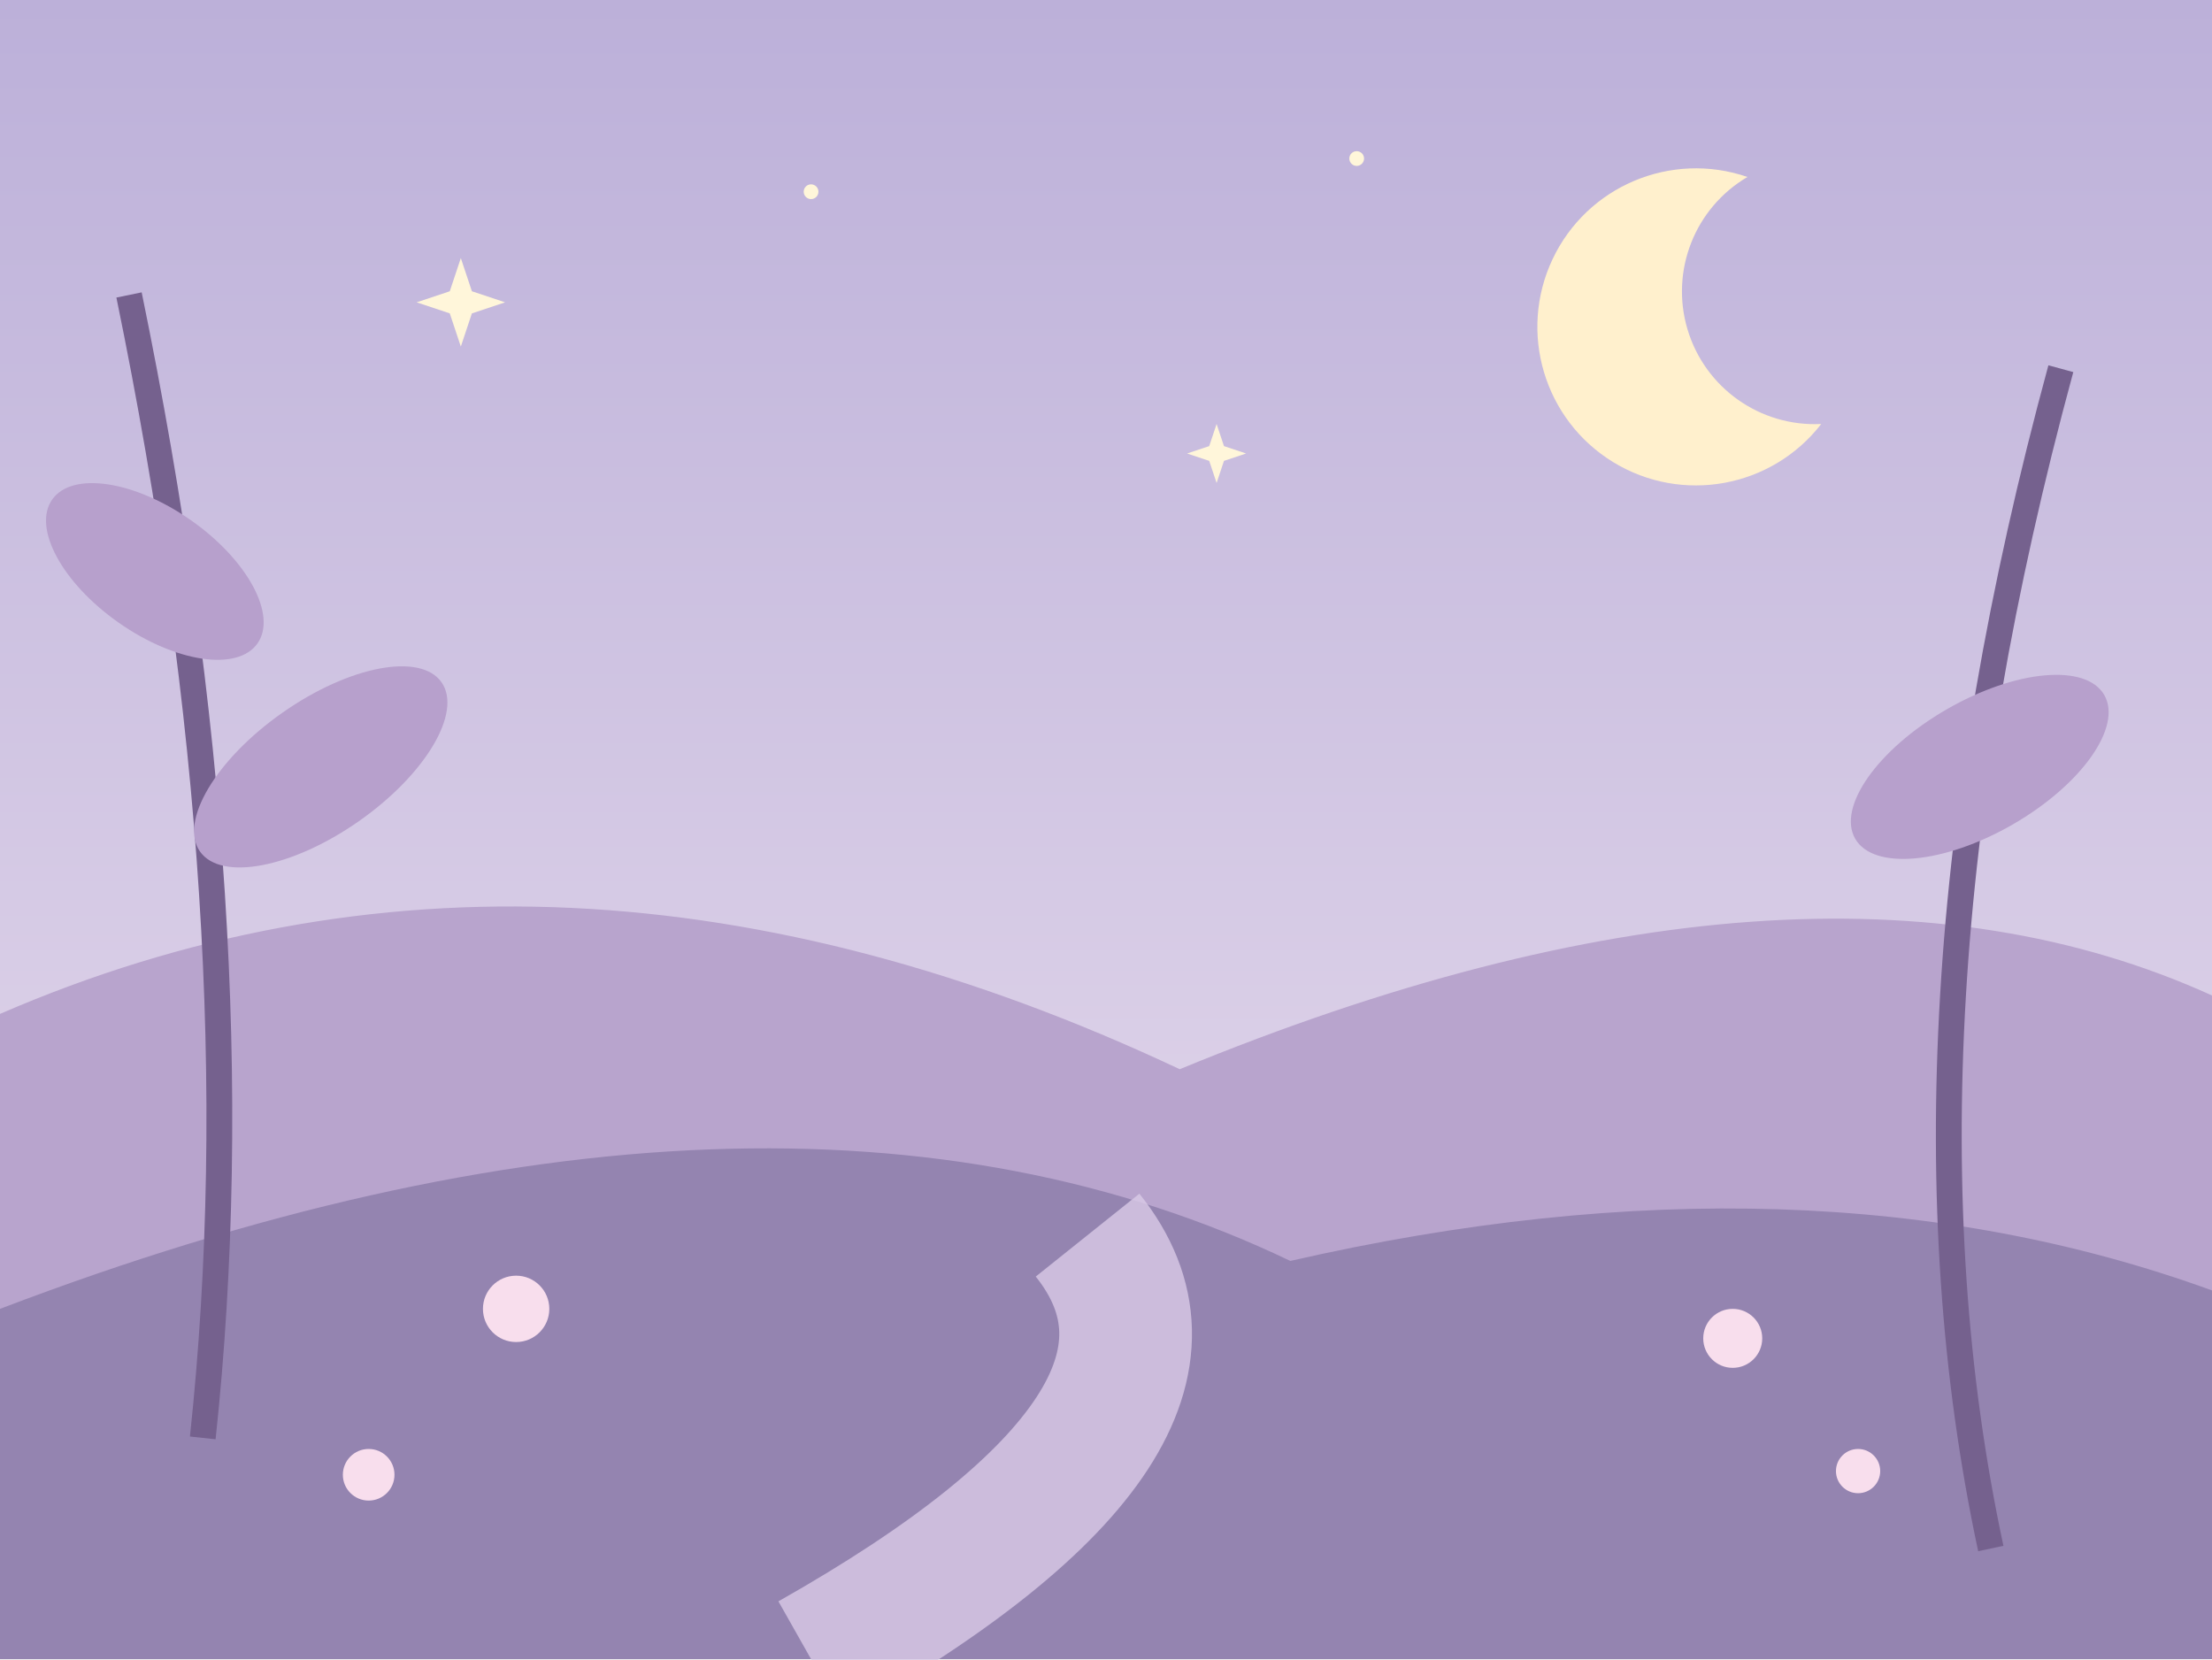
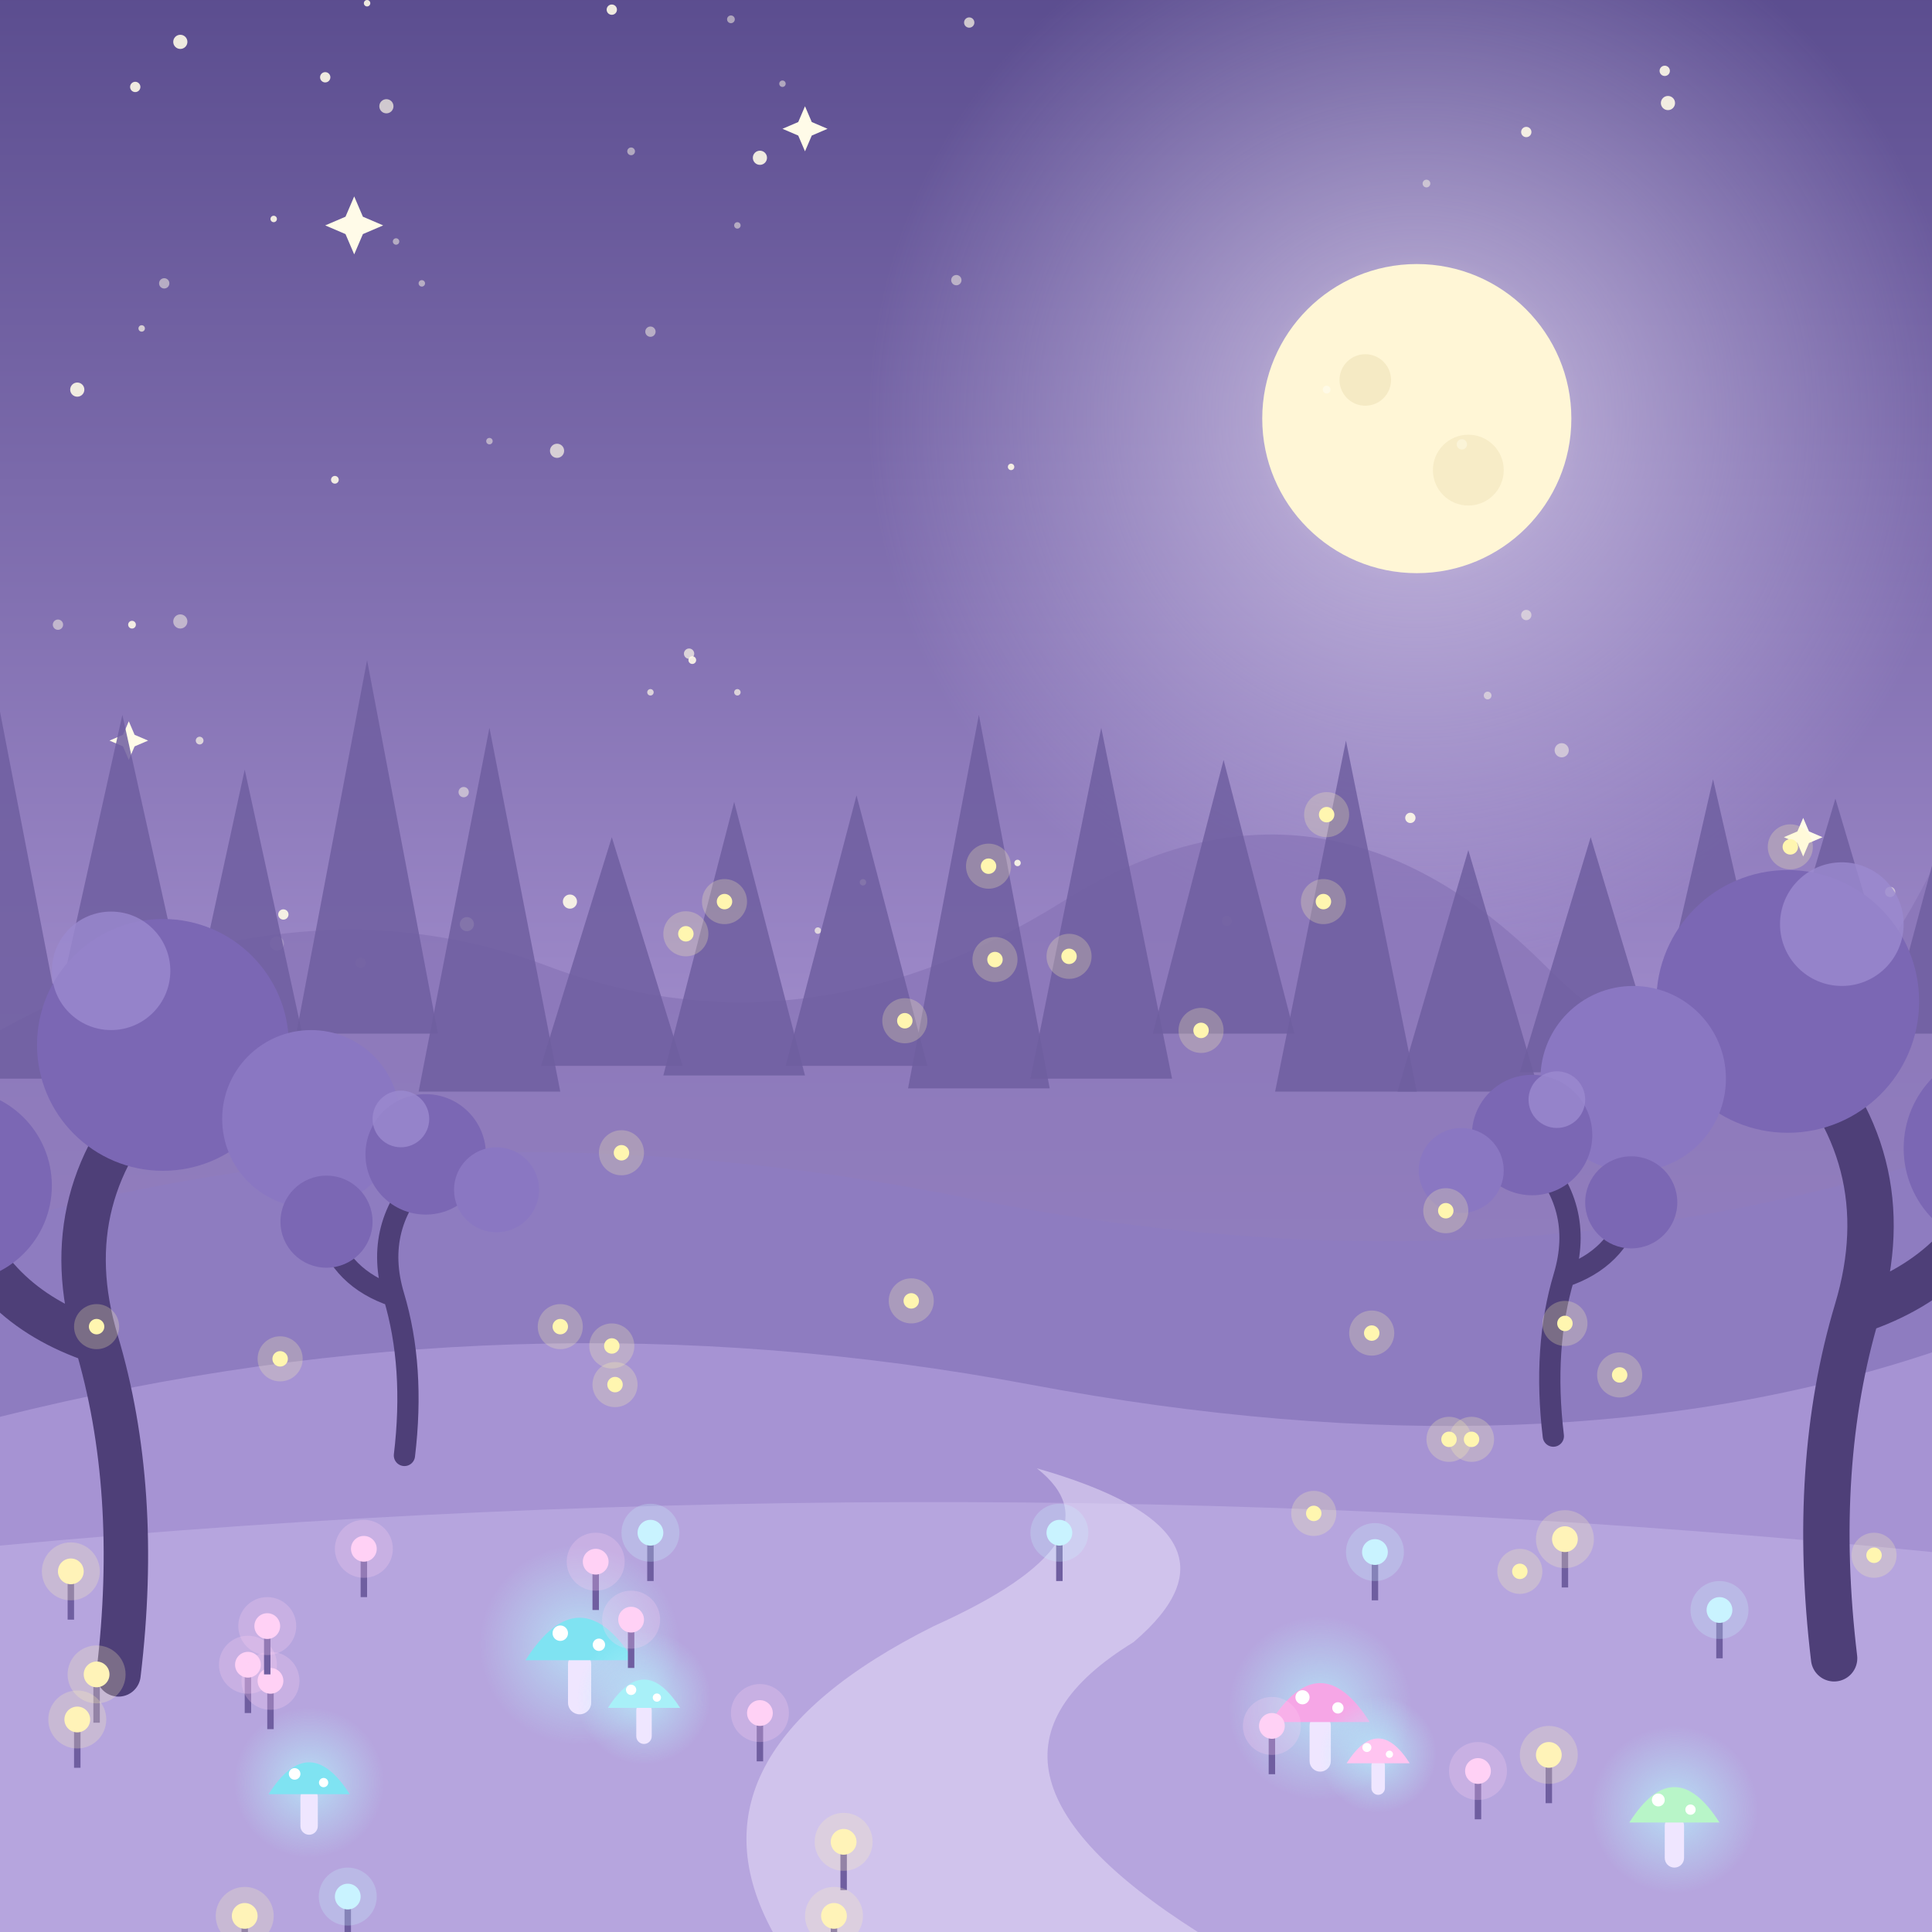
- <svg xmlns="http://www.w3.org/2000/svg" viewBox="0 0 600 450">
+ <svg xmlns="http://www.w3.org/2000/svg" viewBox="0 0 600 600" preserveAspectRatio="xMidYMid slice">
  <defs>
    <linearGradient id="sky" x2="0" y2="1">
-       <stop stop-color="#bcb0d9" />
-       <stop offset="1" stop-color="#ebe0ef" />
+       <stop stop-color="#5b4d8f" />
+       <stop offset=".5" stop-color="#9a86c6" />
+       <stop offset="1" stop-color="#d9cdef" />
    </linearGradient>
+     <radialGradient id="moon">
+       <stop stop-color="#fff9dc" stop-opacity=".9" />
+       <stop offset=".3" stop-color="#f3e9ff" stop-opacity=".45" />
+       <stop offset="1" stop-color="#e8dcff" stop-opacity="0" />
+     </radialGradient>
+     <radialGradient id="glow">
+       <stop stop-color="#b8f5ff" />
+       <stop offset="1" stop-color="#b8f5ff" stop-opacity="0" />
+     </radialGradient>
+     <radialGradient id="glowp">
+       <stop stop-color="#ffd1f5" />
+       <stop offset="1" stop-color="#ffd1f5" stop-opacity="0" />
+     </radialGradient>
  </defs>
-   <rect width="600" height="450" fill="url(#sky)" />
-   <path d="M474 48a43 43 0 1 0 20 67a36 36 0 0 1-20-67" fill="#fff0cd" />
-   <g fill="#fff6da">
-     <path d="M125 70l3 9 9 3-9 3-3 9-3-9-9-3 9-3ZM330 115l2 6 6 2-6 2-2 6-2-6-6-2 6-2Z" />
-     <circle cx="220" cy="52" r="2" />
-     <circle cx="368" cy="43" r="2" />
-   </g>
-   <path d="M0 275Q150 210 320 290Q490 220 600 270V450H0Z" fill="#b8a4cd" />
-   <path d="M0 355Q210 275 350 342Q490 310 600 350V450H0Z" fill="#9484b0" />
-   <g fill="none" stroke="#75618e" stroke-width="7">
-     <path d="M55 390Q70 250 35 80M540 420Q510 280 559 100" />
-   </g>
-   <g fill="#b7a0cc">
-     <ellipse cx="42" cy="155" rx="34" ry="17" transform="rotate(35 42 155)" />
-     <ellipse cx="87" cy="208" rx="40" ry="18" transform="rotate(-35 87 208)" />
-     <ellipse cx="537" cy="208" rx="39" ry="18" transform="rotate(-30 537 208)" />
-   </g>
-   <g fill="#f8deed">
-     <circle cx="140" cy="355" r="9" />
-     <circle cx="470" cy="363" r="8" />
-     <circle cx="100" cy="400" r="7" />
-     <circle cx="504" cy="399" r="6" />
-   </g>
-   <path d="M220 450Q335 385 295 335" fill="none" stroke="#d9cbe7" stroke-width="36" opacity=".8" />
+   <path fill="url(#sky)" d="M0 0h600v600H0z" />
+   <circle cx="440" cy="130" r="170" fill="url(#moon)" />
+   <circle cx="440" cy="130" r="48" fill="#fff6d6" />
+   <circle cx="424" cy="118" r="8" fill="#efe2b8" opacity=".6" />
+   <circle cx="456" cy="146" r="11" fill="#efe2b8" opacity=".5" />
+   <circle cx="474" cy="191" r="1.6" fill="#fffbe8" opacity="0.5" />
+   <circle cx="190" cy="3" r="1.6" fill="#fffbe8" opacity="0.9" />
+   <circle cx="474" cy="41" r="1.6" fill="#fffbe8" opacity="0.9" />
+   <circle cx="41" cy="194" r="1.2" fill="#fffbe8" opacity="0.9" />
+   <circle cx="462" cy="216" r="1.2" fill="#fffbe8" opacity="0.5" />
+   <circle cx="243" cy="26" r="1" fill="#fffbe8" opacity="0.5" />
+   <circle cx="518" cy="32" r="2.2" fill="#fffbe8" opacity="0.9" />
+   <circle cx="104" cy="149" r="1.2" fill="#fffbe8" opacity="0.9" />
+   <circle cx="229" cy="215" r="1" fill="#fffbe8" opacity="0.7" />
+   <circle cx="214" cy="203" r="1.6" fill="#fffbe8" opacity="0.7" />
+   <circle cx="44" cy="102" r="1" fill="#fffbe8" opacity="0.7" />
+   <circle cx="56" cy="193" r="2.2" fill="#fffbe8" opacity="0.5" />
+   <circle cx="24" cy="121" r="2.2" fill="#fffbe8" opacity="0.9" />
+   <circle cx="114" cy="1" r="1" fill="#fffbe8" opacity="0.9" />
+   <circle cx="202" cy="103" r="1.6" fill="#fffbe8" opacity="0.5" />
+   <circle cx="85" cy="68" r="1" fill="#fffbe8" opacity="0.9" />
+   <circle cx="86" cy="293" r="2.2" fill="#fffbe8" opacity="0.9" />
+   <circle cx="202" cy="215" r="1" fill="#fffbe8" opacity="0.7" />
+   <circle cx="196" cy="47" r="1.2" fill="#fffbe8" opacity="0.5" />
+   <circle cx="42" cy="27" r="1.6" fill="#fffbe8" opacity="0.9" />
+   <circle cx="152" cy="137" r="1" fill="#fffbe8" opacity="0.5" />
+   <circle cx="412" cy="121" r="1.2" fill="#fffbe8" opacity="0.9" />
+   <circle cx="517" cy="22" r="1.6" fill="#fffbe8" opacity="0.9" />
+   <circle cx="534" cy="289" r="1" fill="#fffbe8" opacity="0.7" />
+   <circle cx="112" cy="299" r="1.6" fill="#fffbe8" opacity="0.7" />
+   <circle cx="215" cy="205" r="1.2" fill="#fffbe8" opacity="0.9" />
+   <circle cx="18" cy="194" r="1.6" fill="#fffbe8" opacity="0.5" />
+   <circle cx="443" cy="57" r="1.2" fill="#fffbe8" opacity="0.5" />
+   <circle cx="454" cy="138" r="1.6" fill="#fffbe8" opacity="0.5" />
+   <circle cx="314" cy="145" r="1" fill="#fffbe8" opacity="0.9" />
+   <circle cx="56" cy="13" r="2.2" fill="#fffbe8" opacity="0.9" />
+   <circle cx="438" cy="254" r="1.6" fill="#fffbe8" opacity="0.9" />
+   <circle cx="254" cy="289" r="1" fill="#fffbe8" opacity="0.7" />
+   <circle cx="236" cy="49" r="2.2" fill="#fffbe8" opacity="0.9" />
+   <circle cx="381" cy="286" r="1.6" fill="#fffbe8" opacity="0.5" />
+   <circle cx="297" cy="87" r="1.6" fill="#fffbe8" opacity="0.5" />
+   <circle cx="51" cy="88" r="1.6" fill="#fffbe8" opacity="0.5" />
+   <circle cx="123" cy="75" r="1" fill="#fffbe8" opacity="0.5" />
+   <circle cx="62" cy="230" r="1.2" fill="#fffbe8" opacity="0.7" />
+   <circle cx="301" cy="7" r="1.6" fill="#fffbe8" opacity="0.7" />
+   <circle cx="144" cy="246" r="1.6" fill="#fffbe8" opacity="0.5" />
+   <circle cx="88" cy="284" r="1.6" fill="#fffbe8" opacity="0.9" />
+   <circle cx="120" cy="33" r="2.2" fill="#fffbe8" opacity="0.7" />
+   <circle cx="145" cy="287" r="2.2" fill="#fffbe8" opacity="0.9" />
+   <circle cx="173" cy="140" r="2.2" fill="#fffbe8" opacity="0.7" />
+   <circle cx="101" cy="24" r="1.6" fill="#fffbe8" opacity="0.9" />
+   <circle cx="131" cy="88" r="1" fill="#fffbe8" opacity="0.5" />
+   <circle cx="227" cy="6" r="1.2" fill="#fffbe8" opacity="0.5" />
+   <circle cx="485" cy="233" r="2.2" fill="#fffbe8" opacity="0.5" />
+   <circle cx="177" cy="280" r="2.2" fill="#fffbe8" opacity="0.9" />
+   <circle cx="268" cy="274" r="1" fill="#fffbe8" opacity="0.9" />
+   <circle cx="29" cy="297" r="2.2" fill="#fffbe8" opacity="0.9" />
+   <circle cx="316" cy="268" r="1" fill="#fffbe8" opacity="0.9" />
+   <circle cx="587" cy="277" r="1.6" fill="#fffbe8" opacity="0.5" />
+   <circle cx="229" cy="70" r="1" fill="#fffbe8" opacity="0.5" />
+   <path d="M110 61L112.7 67.3L119 70L112.7 72.7L110 79L107.3 72.7L101 70L107.3 67.3Z" fill="#fffbe8" />
+   <path d="M250 33L252.1 37.9L257 40L252.1 42.1L250 47L247.9 42.1L243 40L247.9 37.9Z" fill="#fffbe8" />
+   <path d="M560 254L561.8 258.2L566 260L561.8 261.8L560 266L558.2 261.8L554 260L558.2 258.2Z" fill="#fffbe8" />
+   <path d="M40 224L41.8 228.2L46 230L41.8 231.8L40 236L38.2 231.8L34 230L38.2 228.2Z" fill="#fffbe8" />
+   <path d="M0 320Q90 270 170 300T330 280T480 300T600 270V600H0Z" fill="#8a76b8" opacity=".8" />
+   <path d="M0 221L-22 335H22Z" fill="#6f5ea0" opacity=".85" />
+   <path d="M38 222L16 321H60Z" fill="#6f5ea0" opacity=".85" />
+   <path d="M76 239L54 340H98Z" fill="#6f5ea0" opacity=".85" />
+   <path d="M114 205L92 321H136Z" fill="#6f5ea0" opacity=".85" />
+   <path d="M152 226L130 339H174Z" fill="#6f5ea0" opacity=".85" />
+   <path d="M190 260L168 331H212Z" fill="#6f5ea0" opacity=".85" />
+   <path d="M228 249L206 334H250Z" fill="#6f5ea0" opacity=".85" />
+   <path d="M266 247L244 331H288Z" fill="#6f5ea0" opacity=".85" />
+   <path d="M304 222L282 338H326Z" fill="#6f5ea0" opacity=".85" />
+   <path d="M342 226L320 335H364Z" fill="#6f5ea0" opacity=".85" />
+   <path d="M380 236L358 321H402Z" fill="#6f5ea0" opacity=".85" />
+   <path d="M418 230L396 339H440Z" fill="#6f5ea0" opacity=".85" />
+   <path d="M456 264L434 339H478Z" fill="#6f5ea0" opacity=".85" />
+   <path d="M494 260L472 333H516Z" fill="#6f5ea0" opacity=".85" />
+   <path d="M532 242L510 338H554Z" fill="#6f5ea0" opacity=".85" />
+   <path d="M570 248L548 322H592Z" fill="#6f5ea0" opacity=".85" />
+   <path d="M608 239L586 321H630Z" fill="#6f5ea0" opacity=".85" />
+   <path d="M0 380Q140 340 300 372T600 360V600H0Z" fill="#8e7cc0" />
+   <path d="M0 440Q160 400 320 430T600 420V600H0Z" fill="#a693d3" />
+   <path d="M0 480Q300 452 600 482V600H0Z" fill="#b6a5de" />
+   <path d="M240 600Q210 545 290 505Q350 478 322 456Q392 476 352 510Q290 548 372 600Z" fill="#e6dcf7" opacity=".55" />
+   <g transform="translate(46 520) scale(1.15 1.15)">
+     <path d="M-8 0Q-2-50-14-90Q-26-130 4-160M4-160Q30-180 44-150M-14-90Q-44-100-52-128" fill="none" stroke="#4e3f78" stroke-width="12" stroke-linecap="round" />
+     <circle cx="4" cy="-170" r="34" fill="#7b67b4" />
+     <circle cx="44" cy="-150" r="24" fill="#8a77c2" />
+     <circle cx="-52" cy="-132" r="26" fill="#7b67b4" />
+     <circle cx="-10" cy="-190" r="16" fill="#9b89cf" opacity=".8" />
+   </g>
+   <g transform="translate(560 515) scale(-1.2 1.2)">
+     <path d="M-8 0Q-2-50-14-90Q-26-130 4-160M4-160Q30-180 44-150M-14-90Q-44-100-52-128" fill="none" stroke="#4e3f78" stroke-width="12" stroke-linecap="round" />
+     <circle cx="4" cy="-170" r="34" fill="#7b67b4" />
+     <circle cx="44" cy="-150" r="24" fill="#8a77c2" />
+     <circle cx="-52" cy="-132" r="26" fill="#7b67b4" />
+     <circle cx="-10" cy="-190" r="16" fill="#9b89cf" opacity=".8" />
+   </g>
+   <g transform="translate(130 452) scale(0.55 0.55)">
+     <path d="M-8 0Q-2-50-14-90Q-26-130 4-160M4-160Q30-180 44-150M-14-90Q-44-100-52-128" fill="none" stroke="#4e3f78" stroke-width="12" stroke-linecap="round" />
+     <circle cx="4" cy="-170" r="34" fill="#7b67b4" />
+     <circle cx="44" cy="-150" r="24" fill="#8a77c2" />
+     <circle cx="-52" cy="-132" r="26" fill="#7b67b4" />
+     <circle cx="-10" cy="-190" r="16" fill="#9b89cf" opacity=".8" />
+   </g>
+   <g transform="translate(478 446) scale(-0.55 0.55)">
+     <path d="M-8 0Q-2-50-14-90Q-26-130 4-160M4-160Q30-180 44-150M-14-90Q-44-100-52-128" fill="none" stroke="#4e3f78" stroke-width="12" stroke-linecap="round" />
+     <circle cx="4" cy="-170" r="34" fill="#7b67b4" />
+     <circle cx="44" cy="-150" r="24" fill="#8a77c2" />
+     <circle cx="-52" cy="-132" r="26" fill="#7b67b4" />
+     <circle cx="-10" cy="-190" r="16" fill="#9b89cf" opacity=".8" />
+   </g>
+   <g transform="translate(180 530) scale(1.2)">
+     <circle cx="0" cy="-16" r="26" fill="url(#glow)" opacity=".7" />
+     <rect x="-3" y="-14" width="6" height="16" rx="3" fill="#efe6ff" />
+     <path d="M-14-12Q0-34 14-12Z" fill="#7fe3f2" />
+     <circle cx="-5" cy="-19" r="2" fill="#fff" />
+     <circle cx="5" cy="-16" r="1.6" fill="#fff" />
+   </g>
+   <g transform="translate(200 540) scale(0.8)">
+     <circle cx="0" cy="-16" r="26" fill="url(#glow)" opacity=".7" />
+     <rect x="-3" y="-14" width="6" height="16" rx="3" fill="#efe6ff" />
+     <path d="M-14-12Q0-34 14-12Z" fill="#a8f0f8" />
+     <circle cx="-5" cy="-19" r="2" fill="#fff" />
+     <circle cx="5" cy="-16" r="1.6" fill="#fff" />
+   </g>
+   <g transform="translate(410 548) scale(1.1)">
+     <circle cx="0" cy="-16" r="26" fill="url(#glow)" opacity=".7" />
+     <rect x="-3" y="-14" width="6" height="16" rx="3" fill="#efe6ff" />
+     <path d="M-14-12Q0-34 14-12Z" fill="#f6a6e6" />
+     <circle cx="-5" cy="-19" r="2" fill="#fff" />
+     <circle cx="5" cy="-16" r="1.6" fill="#fff" />
+   </g>
+   <g transform="translate(428 556) scale(0.7)">
+     <circle cx="0" cy="-16" r="26" fill="url(#glow)" opacity=".7" />
+     <rect x="-3" y="-14" width="6" height="16" rx="3" fill="#efe6ff" />
+     <path d="M-14-12Q0-34 14-12Z" fill="#ffc4f0" />
+     <circle cx="-5" cy="-19" r="2" fill="#fff" />
+     <circle cx="5" cy="-16" r="1.6" fill="#fff" />
+   </g>
+   <g transform="translate(96 568) scale(0.9)">
+     <circle cx="0" cy="-16" r="26" fill="url(#glow)" opacity=".7" />
+     <rect x="-3" y="-14" width="6" height="16" rx="3" fill="#efe6ff" />
+     <path d="M-14-12Q0-34 14-12Z" fill="#7fe3f2" />
+     <circle cx="-5" cy="-19" r="2" fill="#fff" />
+     <circle cx="5" cy="-16" r="1.6" fill="#fff" />
+   </g>
+   <g transform="translate(520 578) scale(1)">
+     <circle cx="0" cy="-16" r="26" fill="url(#glow)" opacity=".7" />
+     <rect x="-3" y="-14" width="6" height="16" rx="3" fill="#efe6ff" />
+     <path d="M-14-12Q0-34 14-12Z" fill="#b8f5c8" />
+     <circle cx="-5" cy="-19" r="2" fill="#fff" />
+     <circle cx="5" cy="-16" r="1.6" fill="#fff" />
+   </g>
+   <g transform="translate(185 490)">
+     <path d="M0 10V-2" stroke="#6f5ea0" stroke-width="2" />
+     <circle cy="-5" r="4" fill="#ffd1f5" />
+     <circle cy="-5" r="9" fill="#ffd1f5" opacity=".25" />
+   </g>
+   <g transform="translate(30 525)">
+     <path d="M0 10V-2" stroke="#6f5ea0" stroke-width="2" />
+     <circle cy="-5" r="4" fill="#fff3b8" />
+     <circle cy="-5" r="9" fill="#fff3b8" opacity=".25" />
+   </g>
+   <g transform="translate(481 550)">
+     <path d="M0 10V-2" stroke="#6f5ea0" stroke-width="2" />
+     <circle cy="-5" r="4" fill="#fff3b8" />
+     <circle cy="-5" r="9" fill="#fff3b8" opacity=".25" />
+   </g>
+   <g transform="translate(486 483)">
+     <path d="M0 10V-2" stroke="#6f5ea0" stroke-width="2" />
+     <circle cy="-5" r="4" fill="#fff3b8" />
+     <circle cy="-5" r="9" fill="#fff3b8" opacity=".25" />
+   </g>
+   <g transform="translate(77 522)">
+     <path d="M0 10V-2" stroke="#6f5ea0" stroke-width="2" />
+     <circle cy="-5" r="4" fill="#ffd1f5" />
+     <circle cy="-5" r="9" fill="#ffd1f5" opacity=".25" />
+   </g>
+   <g transform="translate(329 481)">
+     <path d="M0 10V-2" stroke="#6f5ea0" stroke-width="2" />
+     <circle cy="-5" r="4" fill="#c9f3ff" />
+     <circle cy="-5" r="9" fill="#c9f3ff" opacity=".25" />
+   </g>
+   <g transform="translate(459 555)">
+     <path d="M0 10V-2" stroke="#6f5ea0" stroke-width="2" />
+     <circle cy="-5" r="4" fill="#ffd1f5" />
+     <circle cy="-5" r="9" fill="#ffd1f5" opacity=".25" />
+   </g>
+   <g transform="translate(395 541)">
+     <path d="M0 10V-2" stroke="#6f5ea0" stroke-width="2" />
+     <circle cy="-5" r="4" fill="#ffd1f5" />
+     <circle cy="-5" r="9" fill="#ffd1f5" opacity=".25" />
+   </g>
+   <g transform="translate(108 594)">
+     <path d="M0 10V-2" stroke="#6f5ea0" stroke-width="2" />
+     <circle cy="-5" r="4" fill="#c9f3ff" />
+     <circle cy="-5" r="9" fill="#c9f3ff" opacity=".25" />
+   </g>
+   <g transform="translate(236 537)">
+     <path d="M0 10V-2" stroke="#6f5ea0" stroke-width="2" />
+     <circle cy="-5" r="4" fill="#ffd1f5" />
+     <circle cy="-5" r="9" fill="#ffd1f5" opacity=".25" />
+   </g>
+   <g transform="translate(196 508)">
+     <path d="M0 10V-2" stroke="#6f5ea0" stroke-width="2" />
+     <circle cy="-5" r="4" fill="#ffd1f5" />
+     <circle cy="-5" r="9" fill="#ffd1f5" opacity=".25" />
+   </g>
+   <g transform="translate(113 486)">
+     <path d="M0 10V-2" stroke="#6f5ea0" stroke-width="2" />
+     <circle cy="-5" r="4" fill="#ffd1f5" />
+     <circle cy="-5" r="9" fill="#ffd1f5" opacity=".25" />
+   </g>
+   <g transform="translate(76 600)">
+     <path d="M0 10V-2" stroke="#6f5ea0" stroke-width="2" />
+     <circle cy="-5" r="4" fill="#fff3b8" />
+     <circle cy="-5" r="9" fill="#fff3b8" opacity=".25" />
+   </g>
+   <g transform="translate(84 527)">
+     <path d="M0 10V-2" stroke="#6f5ea0" stroke-width="2" />
+     <circle cy="-5" r="4" fill="#ffd1f5" />
+     <circle cy="-5" r="9" fill="#ffd1f5" opacity=".25" />
+   </g>
+   <g transform="translate(24 539)">
+     <path d="M0 10V-2" stroke="#6f5ea0" stroke-width="2" />
+     <circle cy="-5" r="4" fill="#fff3b8" />
+     <circle cy="-5" r="9" fill="#fff3b8" opacity=".25" />
+   </g>
+   <g transform="translate(534 505)">
+     <path d="M0 10V-2" stroke="#6f5ea0" stroke-width="2" />
+     <circle cy="-5" r="4" fill="#c9f3ff" />
+     <circle cy="-5" r="9" fill="#c9f3ff" opacity=".25" />
+   </g>
+   <g transform="translate(83 510)">
+     <path d="M0 10V-2" stroke="#6f5ea0" stroke-width="2" />
+     <circle cy="-5" r="4" fill="#ffd1f5" />
+     <circle cy="-5" r="9" fill="#ffd1f5" opacity=".25" />
+   </g>
+   <g transform="translate(262 577)">
+     <path d="M0 10V-2" stroke="#6f5ea0" stroke-width="2" />
+     <circle cy="-5" r="4" fill="#fff3b8" />
+     <circle cy="-5" r="9" fill="#fff3b8" opacity=".25" />
+   </g>
+   <g transform="translate(202 481)">
+     <path d="M0 10V-2" stroke="#6f5ea0" stroke-width="2" />
+     <circle cy="-5" r="4" fill="#c9f3ff" />
+     <circle cy="-5" r="9" fill="#c9f3ff" opacity=".25" />
+   </g>
+   <g transform="translate(259 600)">
+     <path d="M0 10V-2" stroke="#6f5ea0" stroke-width="2" />
+     <circle cy="-5" r="4" fill="#fff3b8" />
+     <circle cy="-5" r="9" fill="#fff3b8" opacity=".25" />
+   </g>
+   <g transform="translate(22 493)">
+     <path d="M0 10V-2" stroke="#6f5ea0" stroke-width="2" />
+     <circle cy="-5" r="4" fill="#fff3b8" />
+     <circle cy="-5" r="9" fill="#fff3b8" opacity=".25" />
+   </g>
+   <g transform="translate(427 487)">
+     <path d="M0 10V-2" stroke="#6f5ea0" stroke-width="2" />
+     <circle cy="-5" r="4" fill="#c9f3ff" />
+     <circle cy="-5" r="9" fill="#c9f3ff" opacity=".25" />
+   </g>
+   <circle cx="486" cy="411" r="2.4" fill="#fff6b0" />
+   <circle cx="486" cy="411" r="7" fill="#fff6b0" opacity=".25" />
+   <circle cx="225" cy="280" r="2.4" fill="#fff6b0" />
+   <circle cx="225" cy="280" r="7" fill="#fff6b0" opacity=".25" />
+   <circle cx="281" cy="317" r="2.4" fill="#fff6b0" />
+   <circle cx="281" cy="317" r="7" fill="#fff6b0" opacity=".25" />
+   <circle cx="307" cy="269" r="2.4" fill="#fff6b0" />
+   <circle cx="307" cy="269" r="7" fill="#fff6b0" opacity=".25" />
+   <circle cx="191" cy="430" r="2.4" fill="#fff6b0" />
+   <circle cx="191" cy="430" r="7" fill="#fff6b0" opacity=".25" />
+   <circle cx="412" cy="253" r="2.4" fill="#fff6b0" />
+   <circle cx="412" cy="253" r="7" fill="#fff6b0" opacity=".25" />
+   <circle cx="309" cy="298" r="2.4" fill="#fff6b0" />
+   <circle cx="309" cy="298" r="7" fill="#fff6b0" opacity=".25" />
+   <circle cx="30" cy="412" r="2.4" fill="#fff6b0" />
+   <circle cx="30" cy="412" r="7" fill="#fff6b0" opacity=".25" />
+   <circle cx="449" cy="376" r="2.4" fill="#fff6b0" />
+   <circle cx="449" cy="376" r="7" fill="#fff6b0" opacity=".25" />
+   <circle cx="426" cy="414" r="2.4" fill="#fff6b0" />
+   <circle cx="426" cy="414" r="7" fill="#fff6b0" opacity=".25" />
+   <circle cx="503" cy="427" r="2.4" fill="#fff6b0" />
+   <circle cx="503" cy="427" r="7" fill="#fff6b0" opacity=".25" />
+   <circle cx="408" cy="470" r="2.4" fill="#fff6b0" />
+   <circle cx="408" cy="470" r="7" fill="#fff6b0" opacity=".25" />
+   <circle cx="213" cy="290" r="2.4" fill="#fff6b0" />
+   <circle cx="213" cy="290" r="7" fill="#fff6b0" opacity=".25" />
+   <circle cx="283" cy="404" r="2.4" fill="#fff6b0" />
+   <circle cx="283" cy="404" r="7" fill="#fff6b0" opacity=".25" />
+   <circle cx="472" cy="488" r="2.4" fill="#fff6b0" />
+   <circle cx="472" cy="488" r="7" fill="#fff6b0" opacity=".25" />
+   <circle cx="582" cy="483" r="2.4" fill="#fff6b0" />
+   <circle cx="582" cy="483" r="7" fill="#fff6b0" opacity=".25" />
+   <circle cx="450" cy="447" r="2.4" fill="#fff6b0" />
+   <circle cx="450" cy="447" r="7" fill="#fff6b0" opacity=".25" />
+   <circle cx="190" cy="418" r="2.4" fill="#fff6b0" />
+   <circle cx="190" cy="418" r="7" fill="#fff6b0" opacity=".25" />
+   <circle cx="411" cy="280" r="2.4" fill="#fff6b0" />
+   <circle cx="411" cy="280" r="7" fill="#fff6b0" opacity=".25" />
+   <circle cx="332" cy="297" r="2.4" fill="#fff6b0" />
+   <circle cx="332" cy="297" r="7" fill="#fff6b0" opacity=".25" />
+   <circle cx="174" cy="412" r="2.4" fill="#fff6b0" />
+   <circle cx="174" cy="412" r="7" fill="#fff6b0" opacity=".25" />
+   <circle cx="556" cy="263" r="2.4" fill="#fff6b0" />
+   <circle cx="556" cy="263" r="7" fill="#fff6b0" opacity=".25" />
+   <circle cx="193" cy="358" r="2.4" fill="#fff6b0" />
+   <circle cx="193" cy="358" r="7" fill="#fff6b0" opacity=".25" />
+   <circle cx="373" cy="320" r="2.4" fill="#fff6b0" />
+   <circle cx="373" cy="320" r="7" fill="#fff6b0" opacity=".25" />
+   <circle cx="87" cy="422" r="2.4" fill="#fff6b0" />
+   <circle cx="87" cy="422" r="7" fill="#fff6b0" opacity=".25" />
+   <circle cx="457" cy="447" r="2.4" fill="#fff6b0" />
+   <circle cx="457" cy="447" r="7" fill="#fff6b0" opacity=".25" />
</svg>
